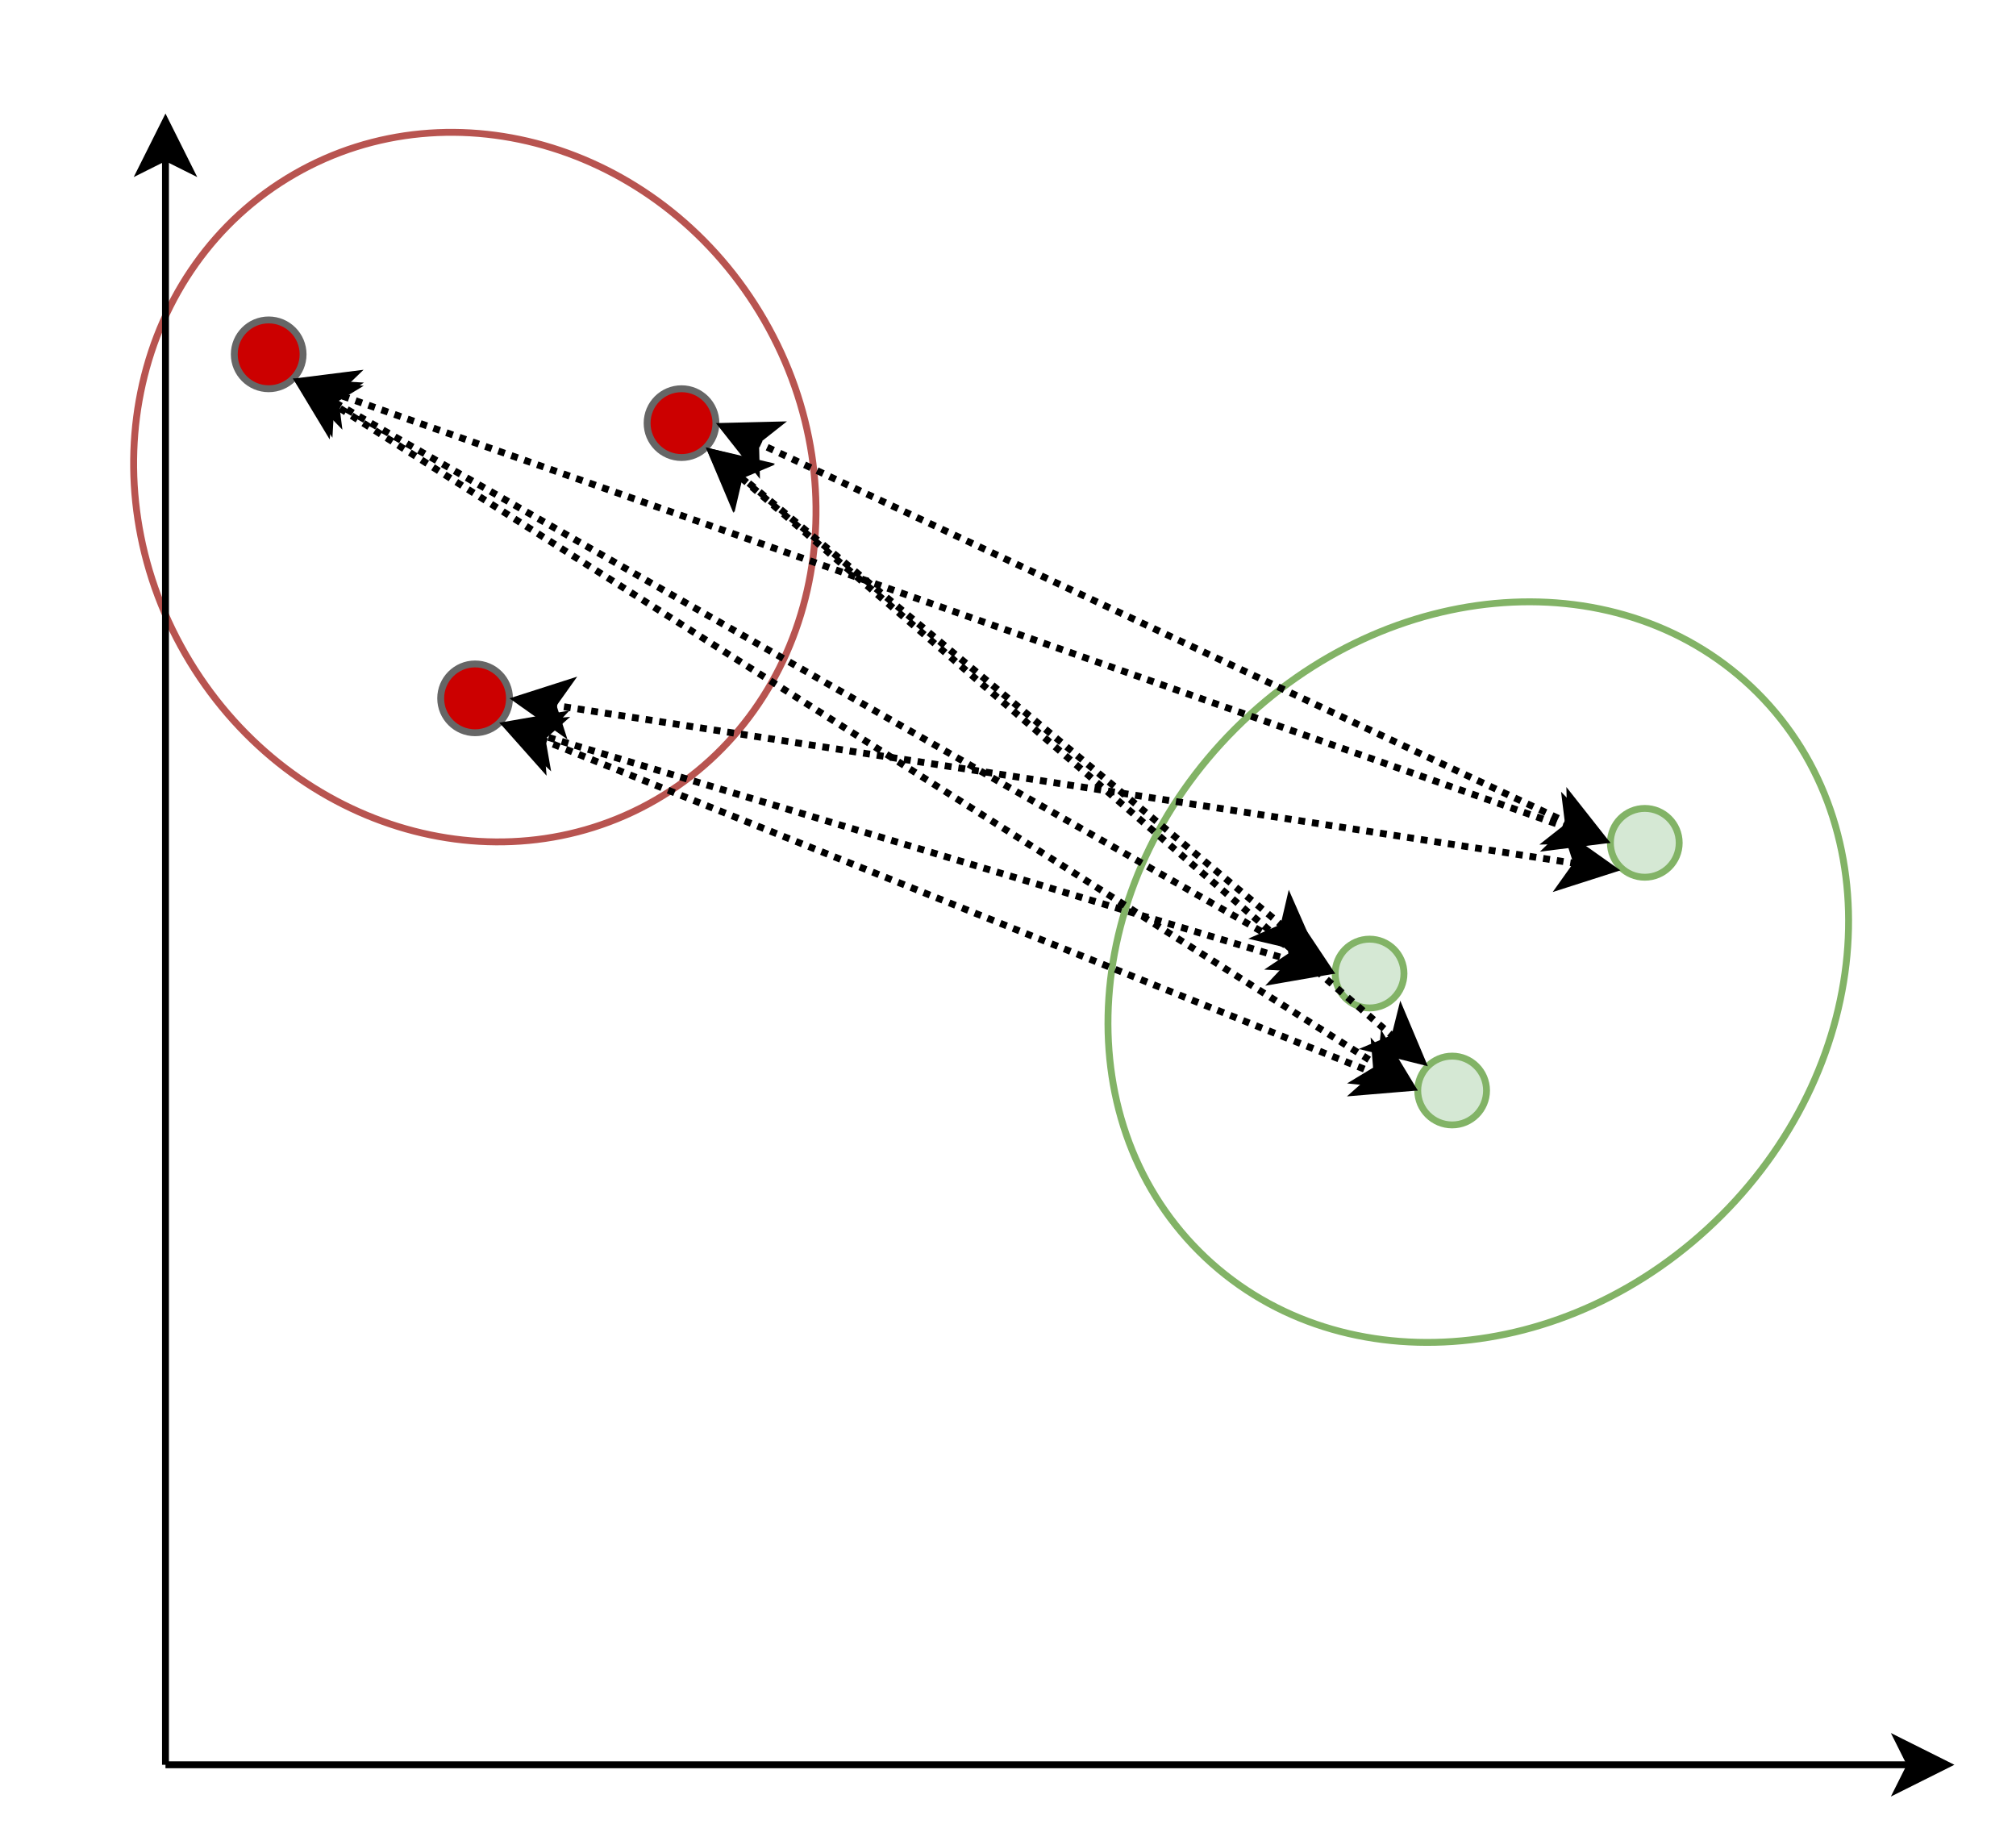
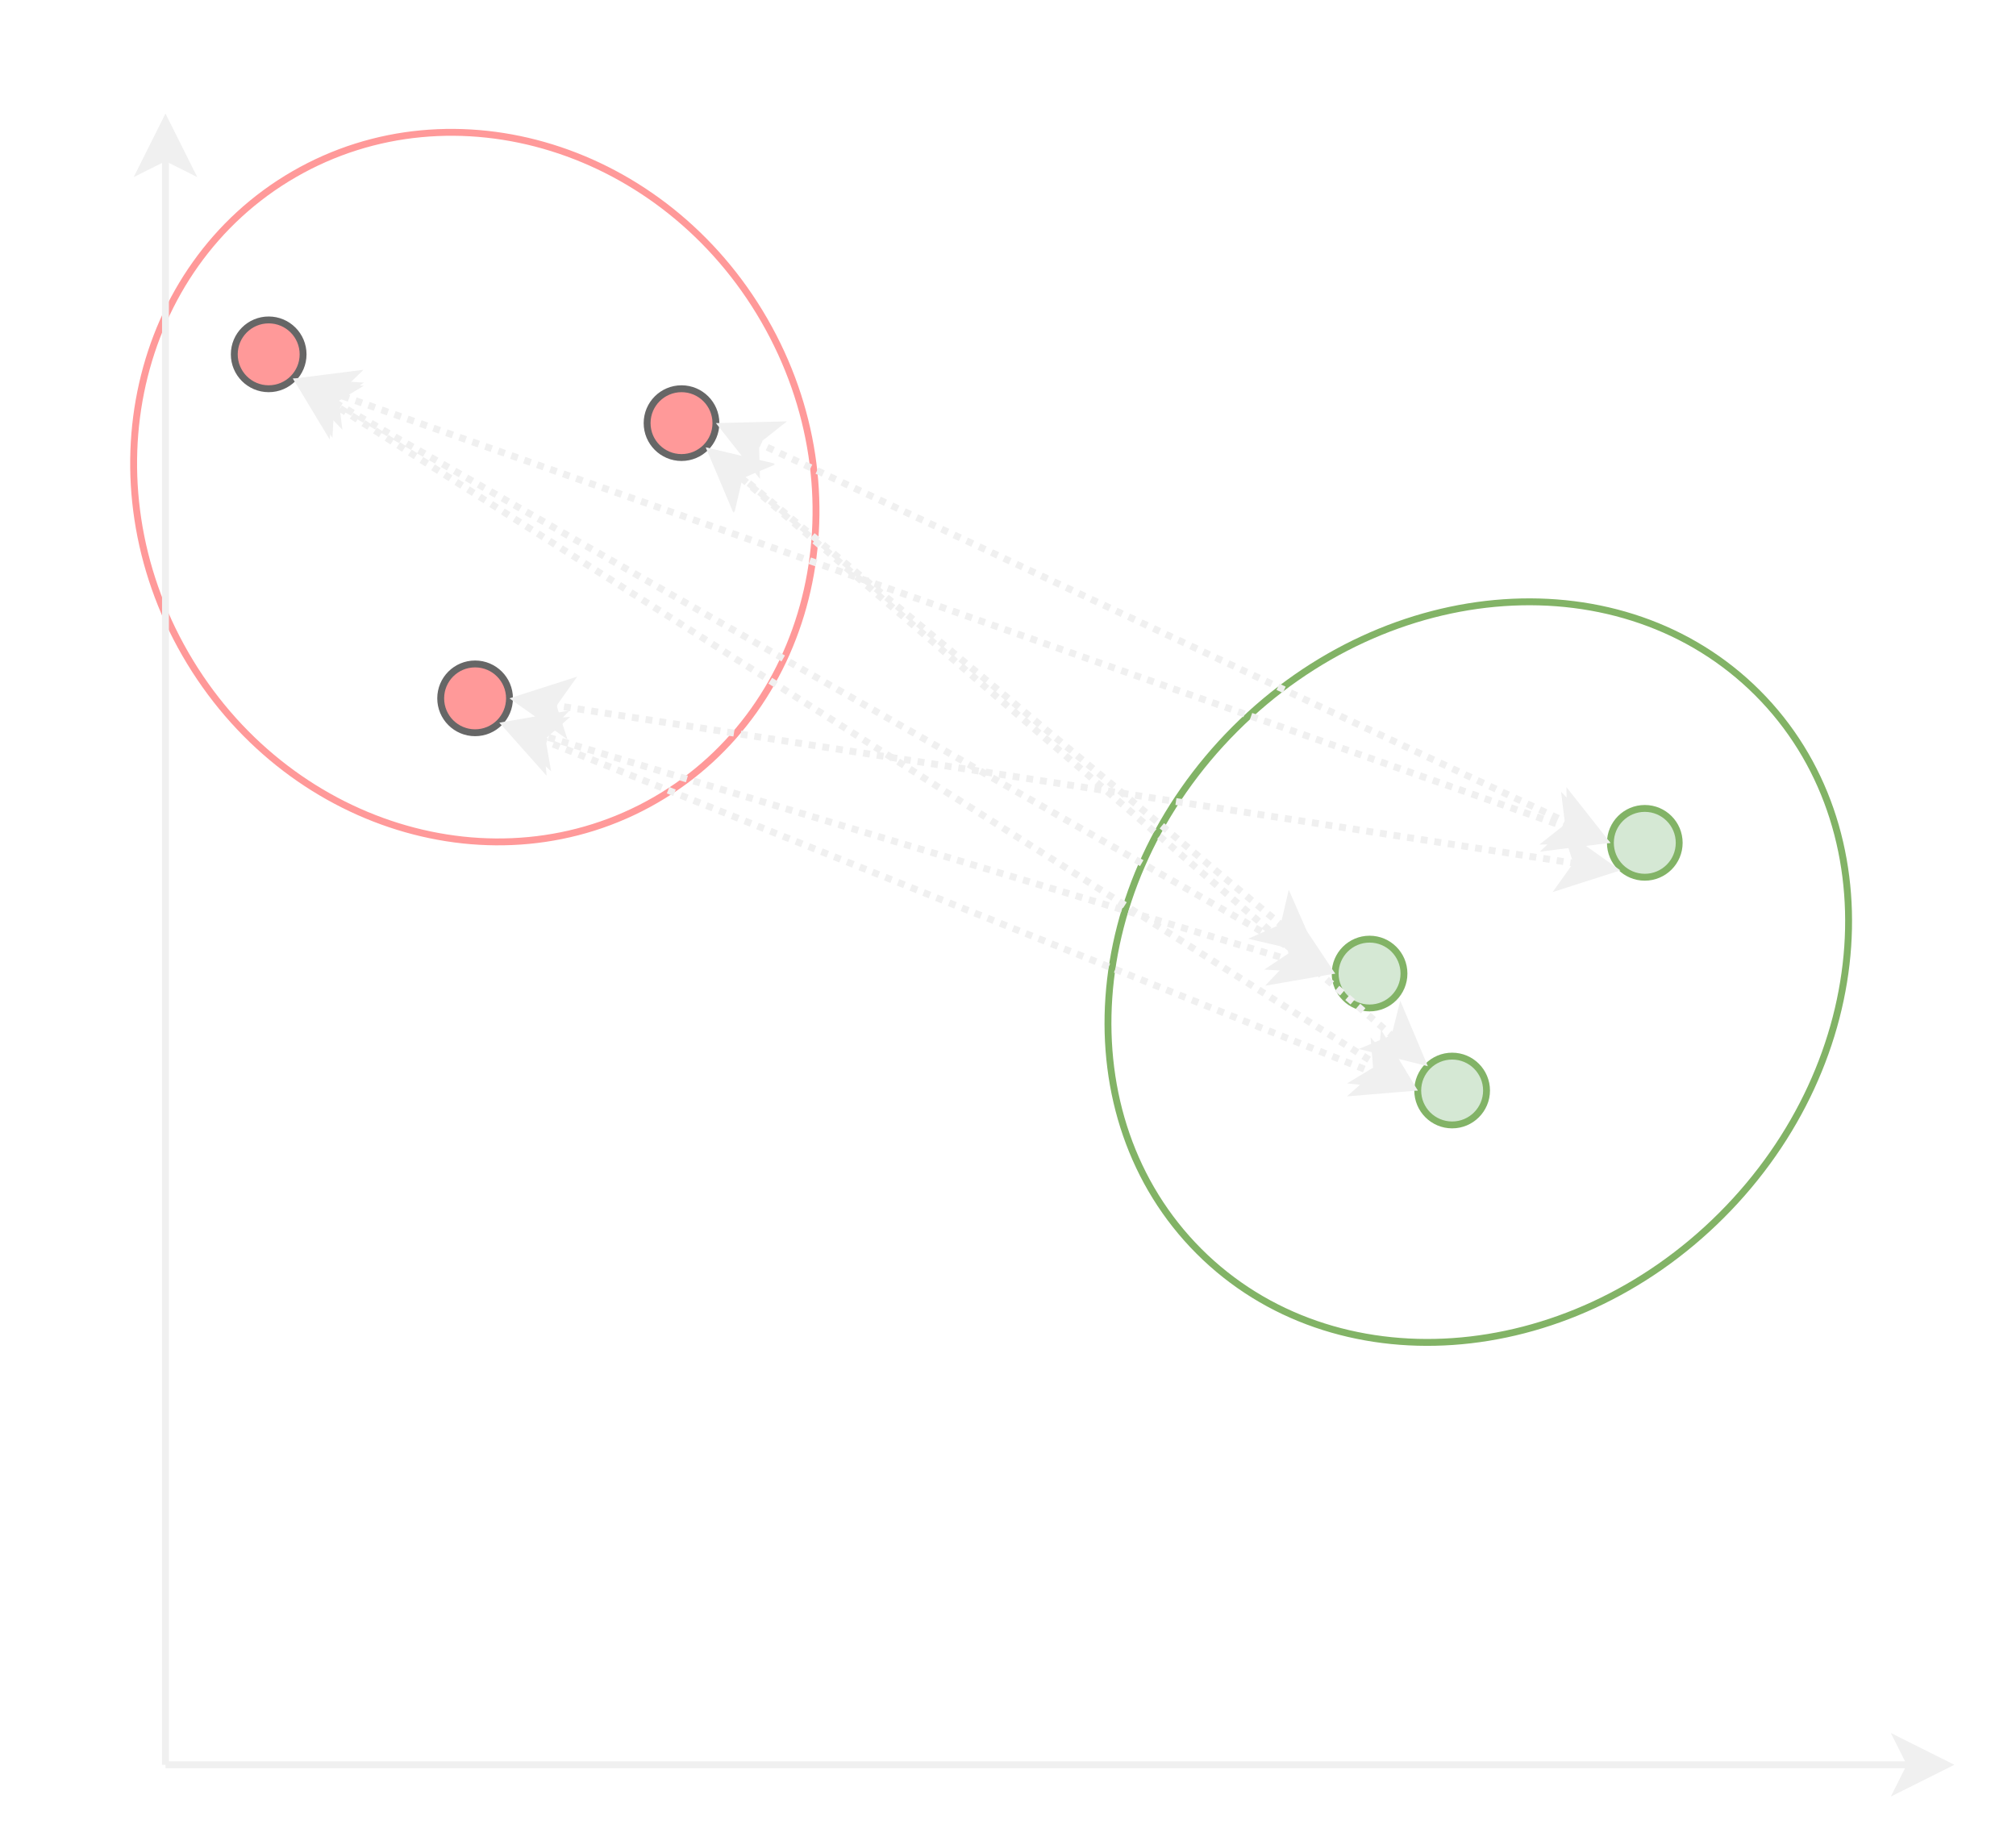
- <svg xmlns="http://www.w3.org/2000/svg" xmlns:html="http://www.w3.org/1999/xhtml" version="1.1" width="293px" height="265px" viewBox="-0.5 -0.5 293 265" content="&lt;mxfile host=&quot;Electron&quot; modified=&quot;2024-03-06T10:24:15.729Z&quot; agent=&quot;Mozilla/5.0 (Windows NT 10.0; Win64; x64) AppleWebKit/537.36 (KHTML, like Gecko) draw.io/22.1.16 Chrome/120.0.61.109 Electron/28.1.0 Safari/537.36&quot; version=&quot;22.1.16&quot; etag=&quot;f5c0EiERB4Jq7bDGHFR3&quot; type=&quot;device&quot;&gt;&lt;diagram name=&quot;ページ1&quot; id=&quot;o97lHPo-qy6jzzSb3Mf7&quot;&gt;7VpNc5swEP01PobRJ4Jj6yTtpTOZyaHpkRrFMMXII+TY7q+vMAKMIAljGxc74WL2WVqht29WK8EETxebbzJYRj9EyJMJAuFmgm8nCEEMkP7JkW2B3CBG/AKayzg0zWrgMf7LDQgMuopDnjUaKiESFS+b4EykKZ+pBhZIKdbNZs8iaY66DOa8BTzOgqSN/oxDFRWoh1iNf+fxPCpHhq6Z3yIoGxsXWRSEYl1Au8nhuwmeSiFUcbfYTHmS01fyUjBw/8q/1YNJnqo+HUwoXoJkZeZmnktty8nqDppXbXxdR7Hij8tglv+z1sHVWKQWibagvpVCBSoWqTYJ1fZznCRTkQipgVSkuYdMSfGHl+AEYQ/9xq6r/zHPwaXim1fnAiuGtLi4WHAlt7pJpSzPd7BbdDPaoggzBxv213WsfN/xvQKNGpEiDjOtAyOSeTVQzaO+MVR204qHodUFPWn97VFCwYloRQQ2OYWMOoy0OIWAOgC3SfWZA/HxnJITchpkyyIvPMcbHlqkav5Cyr2QDC5YAj2HUkuwPuhgtkOq4HhK6RkpnU6BvroodXdX3kOkag8vrlOJmHZQDc5HtftxqMZdqobno5p9HKqR10E1PR/V3hXm5K5EweDZKPWvkFIMWpRiwM5GaenjTU7T8Eu+M9DWLAmyLJ7ZVdgqDXMOb+uyioetbcK7nOxNl3ZMt8QkT3TR99J038WBGeFBxHrg/ZqtrWJic5mJlZxx03V/k9DHG2SWNxXIOVctb7vgVAT0ixf8jNdR8aKgh7cTxqvPLrIrXmGQRbsYwWbwcvwhUIrLdIcgAKskVW6420HO9IxUe5AdfB8npXP9JA1LT/Np3/iVu3Noad5ujPvC2pbWJlZPe/d7vbRVd8qN7dsqLMLaWFCL2DQqx/FolZThrZZHFzkYu0RXIwz5xNrr9c8yelPuQaa3mxhTnyJ7EcbQId5gGu6zZb8oDcPRKJiOTsHleVylLc89ULQY267K6Q6g0T5HIBel0ffz7CuK25cXG5+8gC2vgysvxixX0B9MXn2Ogy5KXv8pBZJLSIHM1qh/qEYxsFOgO1wK7HOOdpUavQEOon5DqPli+5ZUc+OBy1jzy+VR8h1hDWppDgNLc+NMsX3OJq9SvsOn2PGVAch6F1m9+T6gyrQ1iobTaJ9D3evX6LEK9T9WFq3Oc+siYDiF9jkjv36FHp9FOzQ6vkKVWKdNGFqHQKPMoujQdw6fGn1Xo+Nb6e0vZHAZ7TFVo9qsPywrmtcf6OG7fw==&lt;/diagram&gt;&lt;/mxfile&gt;">
+ <svg xmlns="http://www.w3.org/2000/svg" xmlns:html="http://www.w3.org/1999/xhtml" version="1.1" width="293px" height="265px" viewBox="-0.5 -0.5 293 265" content="&lt;mxfile host=&quot;Electron&quot; modified=&quot;2025-07-26T02:03:44.558Z&quot; agent=&quot;Mozilla/5.0 (Windows NT 10.0; Win64; x64) AppleWebKit/537.36 (KHTML, like Gecko) draw.io/22.1.16 Chrome/120.0.61.109 Electron/28.1.0 Safari/537.36&quot; version=&quot;22.1.16&quot; etag=&quot;7Q3SfGb1l-XnOvjf2nY5&quot; type=&quot;device&quot;&gt;&lt;diagram name=&quot;ページ1&quot; id=&quot;69sVyh9XUkt_yArmF00e&quot;&gt;7VpNc5swEP01PobRB0Lo2Dpxe+lMZnJoe6RGMUwx8ggltvvrKwzCIEhCbeNiJ76YfUgr9PbNaiWY4Oly80UGq+ibCHkyQSDcTPDtBCEEfaL/cmRbIDeQuH4BLWQcFiDcAw/xH16CoESf4pBnjYZKiETFqyY4F2nK56qBBVKKdbPZo0iao66CBW8BD/MgaaPf41BFBeojuse/8ngRmZGhx4o7y8A0Ll1kURCKdQHtJofvJngqhVDF1XIz5UlOn+GlYGD2wt3qwSRPVZ8OqOjwHCRP5dzK51JbM1ndQfOqjc/rKFb8YRXM8ztrHVyNRWqZaAvqSylUoGKRatMl2n6Mk2QqEiE1kIo095ApKX5zA04Q9tEv7Hn6TvkcXCq+eXEusGJIi4uLJVdyq5uYDthnDvaKbqW2iO9SB5fsr/exYsxhpeaiRqRch5atg1Iki2qgPY/6oqSym1Y8DK0e6EnrbMb070S0Ihc2OaU+cajb4hQC4gDcJpVRB+LjOXVPyGmQrYq88BhveGiRqvkLCfdDd3DButB3CGmSywDoYLZDquB4SskZKa0k2aLU2/3yHiJVNbz4nUrEpE21D89Htfd+qMYdqvbR+aim74dq5HdQ7Z2Pav8Kc3JXovDh2ShlV0gpBu1lDtKzUWp8vMppGn7KdwbamidBlsVzuwp7SsOcw1tQscLD1jbhTU5q0yUd0zWY5Iku+p6b7rs4KEe4F7EeuF6ztVTsAWRxmYknOedl1/omoYc3XQRa3lQgF1y1vO2CUxHQL17wI15HxYuAHt5OGK8+u8iueIVBFu1iBJvBy/H7QCku0x2CAKySlNlwt4Oc6Rmp9iA7eBYnxrl+koalp/mjbvzM3TnEmLeb0n1hbY21idWP2nWtl7b2nXJj+7oKi7A2FtQiNo3KcTxadU14q+WRIgdjz9XVCEXMtfZ6/bOM3pT7kOrtJsaEEWQvwi50zDnRABrus2W/KA3D0SiYjE7B5jyu0hbzDhQtxrYrTAbTaJ8jkIvS6Nt59gXF1eVFxycvYMvr4MqLUssVYoPJq89x0EXJ6z+lQPcSUiC1NFqdO/57CgR2CqTDpcA+52hXqdEb4OggNYSaL7avSTU37rmMNb9cHiXfEdagluYYtDQ3zhTb52zyKuU7fIodXxmArHeRzGyUD6gybY3i4TTa51D3+jV6rELZ+8qiGNgKtd+jn1Chfc7Ir1+hx2fRDo2Or1B1rdMmhqxDoFFmUXToO4cPjb6p0fGt9PYXMgwfutIPWI1qc/9hWdF8/4EevvsL&lt;/diagram&gt;&lt;/mxfile&gt;" style="background-color: rgb(24, 20, 29);">
  <defs>
    <html:style id="MJX-SVG-styles">
mjx-container[jax="SVG"] {
  direction: ltr;
}

mjx-container[jax="SVG"] &gt; svg {
  overflow: visible;
  min-height: 1px;
  min-width: 1px;
}

mjx-container[jax="SVG"] &gt; svg a {
  fill: blue;
  stroke: blue;
}

mjx-container[jax="SVG"][display="true"] {
  display: block;
  text-align: center;
  margin: 1em 0;
}

mjx-container[jax="SVG"][display="true"][width="full"] {
  display: flex;
}

mjx-container[jax="SVG"][justify="left"] {
  text-align: left;
}

mjx-container[jax="SVG"][justify="right"] {
  text-align: right;
}

g[data-mml-node="merror"] &gt; g {
  fill: red;
  stroke: red;
}

g[data-mml-node="merror"] &gt; rect[data-background] {
  fill: yellow;
  stroke: none;
}

g[data-mml-node="mtable"] &gt; line[data-line], svg[data-table] &gt; g &gt; line[data-line] {
  stroke-width: 70px;
  fill: none;
}

g[data-mml-node="mtable"] &gt; rect[data-frame], svg[data-table] &gt; g &gt; rect[data-frame] {
  stroke-width: 70px;
  fill: none;
}

g[data-mml-node="mtable"] &gt; .mjx-dashed, svg[data-table] &gt; g &gt; .mjx-dashed {
  stroke-dasharray: 140;
}

g[data-mml-node="mtable"] &gt; .mjx-dotted, svg[data-table] &gt; g &gt; .mjx-dotted {
  stroke-linecap: round;
  stroke-dasharray: 0,140;
}

g[data-mml-node="mtable"] &gt; g &gt; svg {
  overflow: visible;
}

[jax="SVG"] mjx-tool {
  display: inline-block;
  position: relative;
  width: 0;
  height: 0;
}

[jax="SVG"] mjx-tool &gt; mjx-tip {
  position: absolute;
  top: 0;
  left: 0;
}

mjx-tool &gt; mjx-tip {
  display: inline-block;
  padding: .2em;
  border: 1px solid #888;
  font-size: 70%;
  background-color: #F8F8F8;
  color: black;
  box-shadow: 2px 2px 5px #AAAAAA;
}

g[data-mml-node="maction"][data-toggle] {
  cursor: pointer;
}

mjx-status {
  display: block;
  position: fixed;
  left: 1em;
  bottom: 1em;
  min-width: 25%;
  padding: .2em .4em;
  border: 1px solid #888;
  font-size: 90%;
  background-color: #F8F8F8;
  color: black;
}

foreignObject[data-mjx-xml] {
  font-family: initial;
  line-height: normal;
  overflow: visible;
}

mjx-container[jax="SVG"] path[data-c], mjx-container[jax="SVG"] use[data-c] {
  stroke-width: 3;
}
</html:style>
  </defs>
  <g>
    <ellipse cx="214.35" cy="140.79" rx="49.99" ry="57.395" fill="none" stroke="#82b366" transform="rotate(45,214.35,140.79)" pointer-events="all" />
-     <ellipse cx="68.51" cy="70.3" rx="52.515" ry="48.565" fill="none" stroke="#b85450" transform="rotate(60,68.51,70.3)" pointer-events="all" />
+     <ellipse cx="68.51" cy="70.3" rx="52.515" ry="48.565" fill="none" stroke="#ff9999" transform="rotate(60,68.51,70.3)" pointer-events="all" />
    <ellipse cx="198.55" cy="141" rx="5" ry="5" fill="#d5e8d4" stroke="#82b366" pointer-events="all" />
-     <ellipse cx="38.55" cy="51" rx="5" ry="5" fill="#cc0000" stroke="#666666" pointer-events="all" />
-     <ellipse cx="98.55" cy="61" rx="5" ry="5" fill="#cc0000" stroke="#666666" pointer-events="all" />
-     <ellipse cx="68.55" cy="101" rx="5" ry="5" fill="#cc0000" stroke="#666666" pointer-events="all" />
+     <ellipse cx="38.55" cy="51" rx="5" ry="5" fill="#ff9999" stroke="#666666" pointer-events="all" />
+     <ellipse cx="98.55" cy="61" rx="5" ry="5" fill="#ff9999" stroke="#666666" pointer-events="all" />
+     <ellipse cx="68.55" cy="101" rx="5" ry="5" fill="#ff9999" stroke="#666666" pointer-events="all" />
    <ellipse cx="238.55" cy="122" rx="5" ry="5" fill="#d5e8d4" stroke="#82b366" pointer-events="all" />
    <ellipse cx="210.55" cy="158" rx="5" ry="5" fill="#d5e8d4" stroke="#82b366" pointer-events="all" />
-     <path d="M 23.55 256 L 23.55 22.37" fill="none" stroke="rgb(0, 0, 0)" stroke-miterlimit="10" pointer-events="stroke" />
-     <path d="M 23.55 17.12 L 27.05 24.12 L 23.55 22.37 L 20.05 24.12 Z" fill="rgb(0, 0, 0)" stroke="rgb(0, 0, 0)" stroke-miterlimit="10" pointer-events="all" />
-     <path d="M 23.55 256 L 277.18 256" fill="none" stroke="rgb(0, 0, 0)" stroke-miterlimit="10" pointer-events="stroke" />
-     <path d="M 282.43 256 L 275.43 259.5 L 277.18 256 L 275.43 252.5 Z" fill="rgb(0, 0, 0)" stroke="rgb(0, 0, 0)" stroke-miterlimit="10" pointer-events="all" />
-     <path d="M 227.79 119.29 L 109.31 63.71" fill="none" stroke="rgb(0, 0, 0)" stroke-miterlimit="10" stroke-dasharray="1 1" pointer-events="stroke" />
-     <path d="M 232.54 121.53 L 224.71 121.72 L 227.79 119.29 L 227.69 115.38 Z" fill="rgb(0, 0, 0)" stroke="rgb(0, 0, 0)" stroke-miterlimit="10" pointer-events="all" />
-     <path d="M 104.56 61.47 L 112.39 61.28 L 109.31 63.71 L 109.41 67.62 Z" fill="rgb(0, 0, 0)" stroke="rgb(0, 0, 0)" stroke-miterlimit="10" pointer-events="all" />
-     <path d="M 227.54 119.88 L 48.09 56.65" fill="none" stroke="rgb(0, 0, 0)" stroke-miterlimit="10" stroke-dasharray="1 1" pointer-events="stroke" />
-     <path d="M 232.5 121.63 L 224.73 122.6 L 227.54 119.88 L 227.06 116 Z" fill="rgb(0, 0, 0)" stroke="rgb(0, 0, 0)" stroke-miterlimit="10" pointer-events="all" />
-     <path d="M 43.14 54.91 L 50.91 53.93 L 48.09 56.65 L 48.58 60.53 Z" fill="rgb(0, 0, 0)" stroke="rgb(0, 0, 0)" stroke-miterlimit="10" pointer-events="all" />
-     <path d="M 228.71 125.03 L 79.84 101.97" fill="none" stroke="rgb(0, 0, 0)" stroke-miterlimit="10" stroke-dasharray="1 1" pointer-events="stroke" />
-     <path d="M 233.9 125.83 L 226.44 128.22 L 228.71 125.03 L 227.51 121.3 Z" fill="rgb(0, 0, 0)" stroke="rgb(0, 0, 0)" stroke-miterlimit="10" pointer-events="all" />
-     <path d="M 74.65 101.17 L 82.11 98.78 L 79.84 101.97 L 81.04 105.7 Z" fill="rgb(0, 0, 0)" stroke="rgb(0, 0, 0)" stroke-miterlimit="10" pointer-events="all" />
-     <path d="M 188.02 137.84 L 47.62 57.69" fill="none" stroke="rgb(0, 0, 0)" stroke-miterlimit="10" stroke-dasharray="1 1" pointer-events="stroke" />
-     <path d="M 192.58 140.45 L 184.76 140.01 L 188.02 137.84 L 188.24 133.94 Z" fill="rgb(0, 0, 0)" stroke="rgb(0, 0, 0)" stroke-miterlimit="10" pointer-events="all" />
-     <path d="M 43.06 55.09 L 50.87 55.52 L 47.62 57.69 L 47.4 61.6 Z" fill="rgb(0, 0, 0)" stroke="rgb(0, 0, 0)" stroke-miterlimit="10" pointer-events="all" />
-     <path d="M 186.06 134.21 L 106.99 68.6" fill="none" stroke="rgb(0, 0, 0)" stroke-miterlimit="10" stroke-dasharray="1 1" pointer-events="stroke" />
-     <path d="M 190.1 137.57 L 182.48 135.79 L 186.06 134.21 L 186.95 130.4 Z" fill="rgb(0, 0, 0)" stroke="rgb(0, 0, 0)" stroke-miterlimit="10" pointer-events="all" />
-     <path d="M 102.95 65.25 L 110.57 67.03 L 106.99 68.6 L 106.1 72.41 Z" fill="rgb(0, 0, 0)" stroke="rgb(0, 0, 0)" stroke-miterlimit="10" pointer-events="all" />
-     <path d="M 187.45 139.17 L 78.18 106.37" fill="none" stroke="rgb(0, 0, 0)" stroke-miterlimit="10" stroke-dasharray="1 1" pointer-events="stroke" />
-     <path d="M 192.48 140.68 L 184.77 142.02 L 187.45 139.17 L 186.78 135.31 Z" fill="rgb(0, 0, 0)" stroke="rgb(0, 0, 0)" stroke-miterlimit="10" pointer-events="all" />
-     <path d="M 73.16 104.86 L 80.87 103.52 L 78.18 106.37 L 78.85 110.22 Z" fill="rgb(0, 0, 0)" stroke="rgb(0, 0, 0)" stroke-miterlimit="10" pointer-events="all" />
-     <path d="M 202.18 150.32 L 106.92 68.68" fill="none" stroke="rgb(0, 0, 0)" stroke-miterlimit="10" stroke-dasharray="1 1" pointer-events="stroke" />
-     <path d="M 206.17 153.74 L 198.57 151.84 L 202.18 150.32 L 203.13 146.52 Z" fill="rgb(0, 0, 0)" stroke="rgb(0, 0, 0)" stroke-miterlimit="10" pointer-events="all" />
-     <path d="M 102.93 65.26 L 110.53 67.16 L 106.92 68.68 L 105.97 72.48 Z" fill="rgb(0, 0, 0)" stroke="rgb(0, 0, 0)" stroke-miterlimit="10" pointer-events="all" />
-     <path d="M 200.17 154.59 L 47.47 57.94" fill="none" stroke="rgb(0, 0, 0)" stroke-miterlimit="10" stroke-dasharray="1 1" pointer-events="stroke" />
-     <path d="M 204.61 157.4 L 196.82 156.62 L 200.17 154.59 L 200.56 150.7 Z" fill="rgb(0, 0, 0)" stroke="rgb(0, 0, 0)" stroke-miterlimit="10" pointer-events="all" />
-     <path d="M 43.03 55.13 L 50.82 55.92 L 47.47 57.94 L 47.07 61.83 Z" fill="rgb(0, 0, 0)" stroke="rgb(0, 0, 0)" stroke-miterlimit="10" pointer-events="all" />
-     <path d="M 199.64 155.63 L 78 106.9" fill="none" stroke="rgb(0, 0, 0)" stroke-miterlimit="10" stroke-dasharray="1 1" pointer-events="stroke" />
-     <path d="M 204.51 157.58 L 196.71 158.23 L 199.64 155.63 L 199.32 151.73 Z" fill="rgb(0, 0, 0)" stroke="rgb(0, 0, 0)" stroke-miterlimit="10" pointer-events="all" />
-     <path d="M 73.12 104.95 L 80.92 104.31 L 78 106.9 L 78.32 110.8 Z" fill="rgb(0, 0, 0)" stroke="rgb(0, 0, 0)" stroke-miterlimit="10" pointer-events="all" />
+     <path d="M 23.55 256 L 23.55 22.37" fill="none" stroke="rgb(240, 240, 240)" stroke-miterlimit="10" pointer-events="stroke" />
+     <path d="M 23.55 17.12 L 27.05 24.12 L 23.55 22.37 L 20.05 24.12 Z" fill="rgb(240, 240, 240)" stroke="rgb(240, 240, 240)" stroke-miterlimit="10" pointer-events="all" />
+     <path d="M 23.55 256 L 277.18 256" fill="none" stroke="rgb(240, 240, 240)" stroke-miterlimit="10" pointer-events="stroke" />
+     <path d="M 282.43 256 L 275.43 259.5 L 277.18 256 L 275.43 252.5 Z" fill="rgb(240, 240, 240)" stroke="rgb(240, 240, 240)" stroke-miterlimit="10" pointer-events="all" />
+     <path d="M 227.79 119.29 L 109.31 63.71" fill="none" stroke="rgb(240, 240, 240)" stroke-miterlimit="10" stroke-dasharray="1 1" pointer-events="stroke" />
+     <path d="M 232.54 121.53 L 224.71 121.72 L 227.79 119.29 L 227.69 115.38 Z" fill="rgb(240, 240, 240)" stroke="rgb(240, 240, 240)" stroke-miterlimit="10" pointer-events="all" />
+     <path d="M 104.56 61.47 L 112.39 61.28 L 109.31 63.71 L 109.41 67.62 Z" fill="rgb(240, 240, 240)" stroke="rgb(240, 240, 240)" stroke-miterlimit="10" pointer-events="all" />
+     <path d="M 227.54 119.88 L 48.09 56.65" fill="none" stroke="rgb(240, 240, 240)" stroke-miterlimit="10" stroke-dasharray="1 1" pointer-events="stroke" />
+     <path d="M 232.5 121.63 L 224.73 122.6 L 227.54 119.88 L 227.06 116 Z" fill="rgb(240, 240, 240)" stroke="rgb(240, 240, 240)" stroke-miterlimit="10" pointer-events="all" />
+     <path d="M 43.14 54.91 L 50.91 53.93 L 48.09 56.65 L 48.58 60.53 Z" fill="rgb(240, 240, 240)" stroke="rgb(240, 240, 240)" stroke-miterlimit="10" pointer-events="all" />
+     <path d="M 228.71 125.03 L 79.84 101.97" fill="none" stroke="rgb(240, 240, 240)" stroke-miterlimit="10" stroke-dasharray="1 1" pointer-events="stroke" />
+     <path d="M 233.9 125.83 L 226.44 128.22 L 228.71 125.03 L 227.51 121.3 Z" fill="rgb(240, 240, 240)" stroke="rgb(240, 240, 240)" stroke-miterlimit="10" pointer-events="all" />
+     <path d="M 74.65 101.17 L 82.11 98.78 L 79.84 101.97 L 81.04 105.7 Z" fill="rgb(240, 240, 240)" stroke="rgb(240, 240, 240)" stroke-miterlimit="10" pointer-events="all" />
+     <path d="M 188.02 137.84 L 47.62 57.69" fill="none" stroke="rgb(240, 240, 240)" stroke-miterlimit="10" stroke-dasharray="1 1" pointer-events="stroke" />
+     <path d="M 192.58 140.45 L 184.76 140.01 L 188.02 137.84 L 188.24 133.94 Z" fill="rgb(240, 240, 240)" stroke="rgb(240, 240, 240)" stroke-miterlimit="10" pointer-events="all" />
+     <path d="M 43.06 55.09 L 50.87 55.52 L 47.62 57.69 L 47.4 61.6 Z" fill="rgb(240, 240, 240)" stroke="rgb(240, 240, 240)" stroke-miterlimit="10" pointer-events="all" />
+     <path d="M 186.06 134.21 L 106.99 68.6" fill="none" stroke="rgb(240, 240, 240)" stroke-miterlimit="10" stroke-dasharray="1 1" pointer-events="stroke" />
+     <path d="M 190.1 137.57 L 182.48 135.79 L 186.06 134.21 L 186.95 130.4 Z" fill="rgb(240, 240, 240)" stroke="rgb(240, 240, 240)" stroke-miterlimit="10" pointer-events="all" />
+     <path d="M 102.95 65.25 L 110.57 67.03 L 106.99 68.6 L 106.1 72.41 Z" fill="rgb(240, 240, 240)" stroke="rgb(240, 240, 240)" stroke-miterlimit="10" pointer-events="all" />
+     <path d="M 187.45 139.17 L 78.18 106.37" fill="none" stroke="rgb(240, 240, 240)" stroke-miterlimit="10" stroke-dasharray="1 1" pointer-events="stroke" />
+     <path d="M 192.48 140.68 L 184.77 142.02 L 187.45 139.17 L 186.78 135.31 Z" fill="rgb(240, 240, 240)" stroke="rgb(240, 240, 240)" stroke-miterlimit="10" pointer-events="all" />
+     <path d="M 73.16 104.86 L 80.87 103.52 L 78.18 106.37 L 78.85 110.22 Z" fill="rgb(240, 240, 240)" stroke="rgb(240, 240, 240)" stroke-miterlimit="10" pointer-events="all" />
+     <path d="M 202.18 150.32 L 106.92 68.68" fill="none" stroke="rgb(240, 240, 240)" stroke-miterlimit="10" stroke-dasharray="1 1" pointer-events="stroke" />
+     <path d="M 206.17 153.74 L 198.57 151.84 L 202.18 150.32 L 203.13 146.52 Z" fill="rgb(240, 240, 240)" stroke="rgb(240, 240, 240)" stroke-miterlimit="10" pointer-events="all" />
+     <path d="M 102.93 65.26 L 110.53 67.16 L 106.92 68.68 L 105.97 72.48 Z" fill="rgb(240, 240, 240)" stroke="rgb(240, 240, 240)" stroke-miterlimit="10" pointer-events="all" />
+     <path d="M 200.17 154.59 L 47.47 57.94" fill="none" stroke="rgb(240, 240, 240)" stroke-miterlimit="10" stroke-dasharray="1 1" pointer-events="stroke" />
+     <path d="M 204.61 157.4 L 196.82 156.62 L 200.17 154.59 L 200.56 150.7 Z" fill="rgb(240, 240, 240)" stroke="rgb(240, 240, 240)" stroke-miterlimit="10" pointer-events="all" />
+     <path d="M 43.03 55.13 L 50.82 55.92 L 47.47 57.94 L 47.07 61.83 Z" fill="rgb(240, 240, 240)" stroke="rgb(240, 240, 240)" stroke-miterlimit="10" pointer-events="all" />
+     <path d="M 199.64 155.63 L 78 106.9" fill="none" stroke="rgb(240, 240, 240)" stroke-miterlimit="10" stroke-dasharray="1 1" pointer-events="stroke" />
+     <path d="M 204.51 157.58 L 196.71 158.23 L 199.64 155.63 L 199.32 151.73 Z" fill="rgb(240, 240, 240)" stroke="rgb(240, 240, 240)" stroke-miterlimit="10" pointer-events="all" />
+     <path d="M 73.12 104.95 L 80.92 104.31 L 78 106.9 L 78.32 110.8 Z" fill="rgb(240, 240, 240)" stroke="rgb(240, 240, 240)" stroke-miterlimit="10" pointer-events="all" />
  </g>
</svg>
